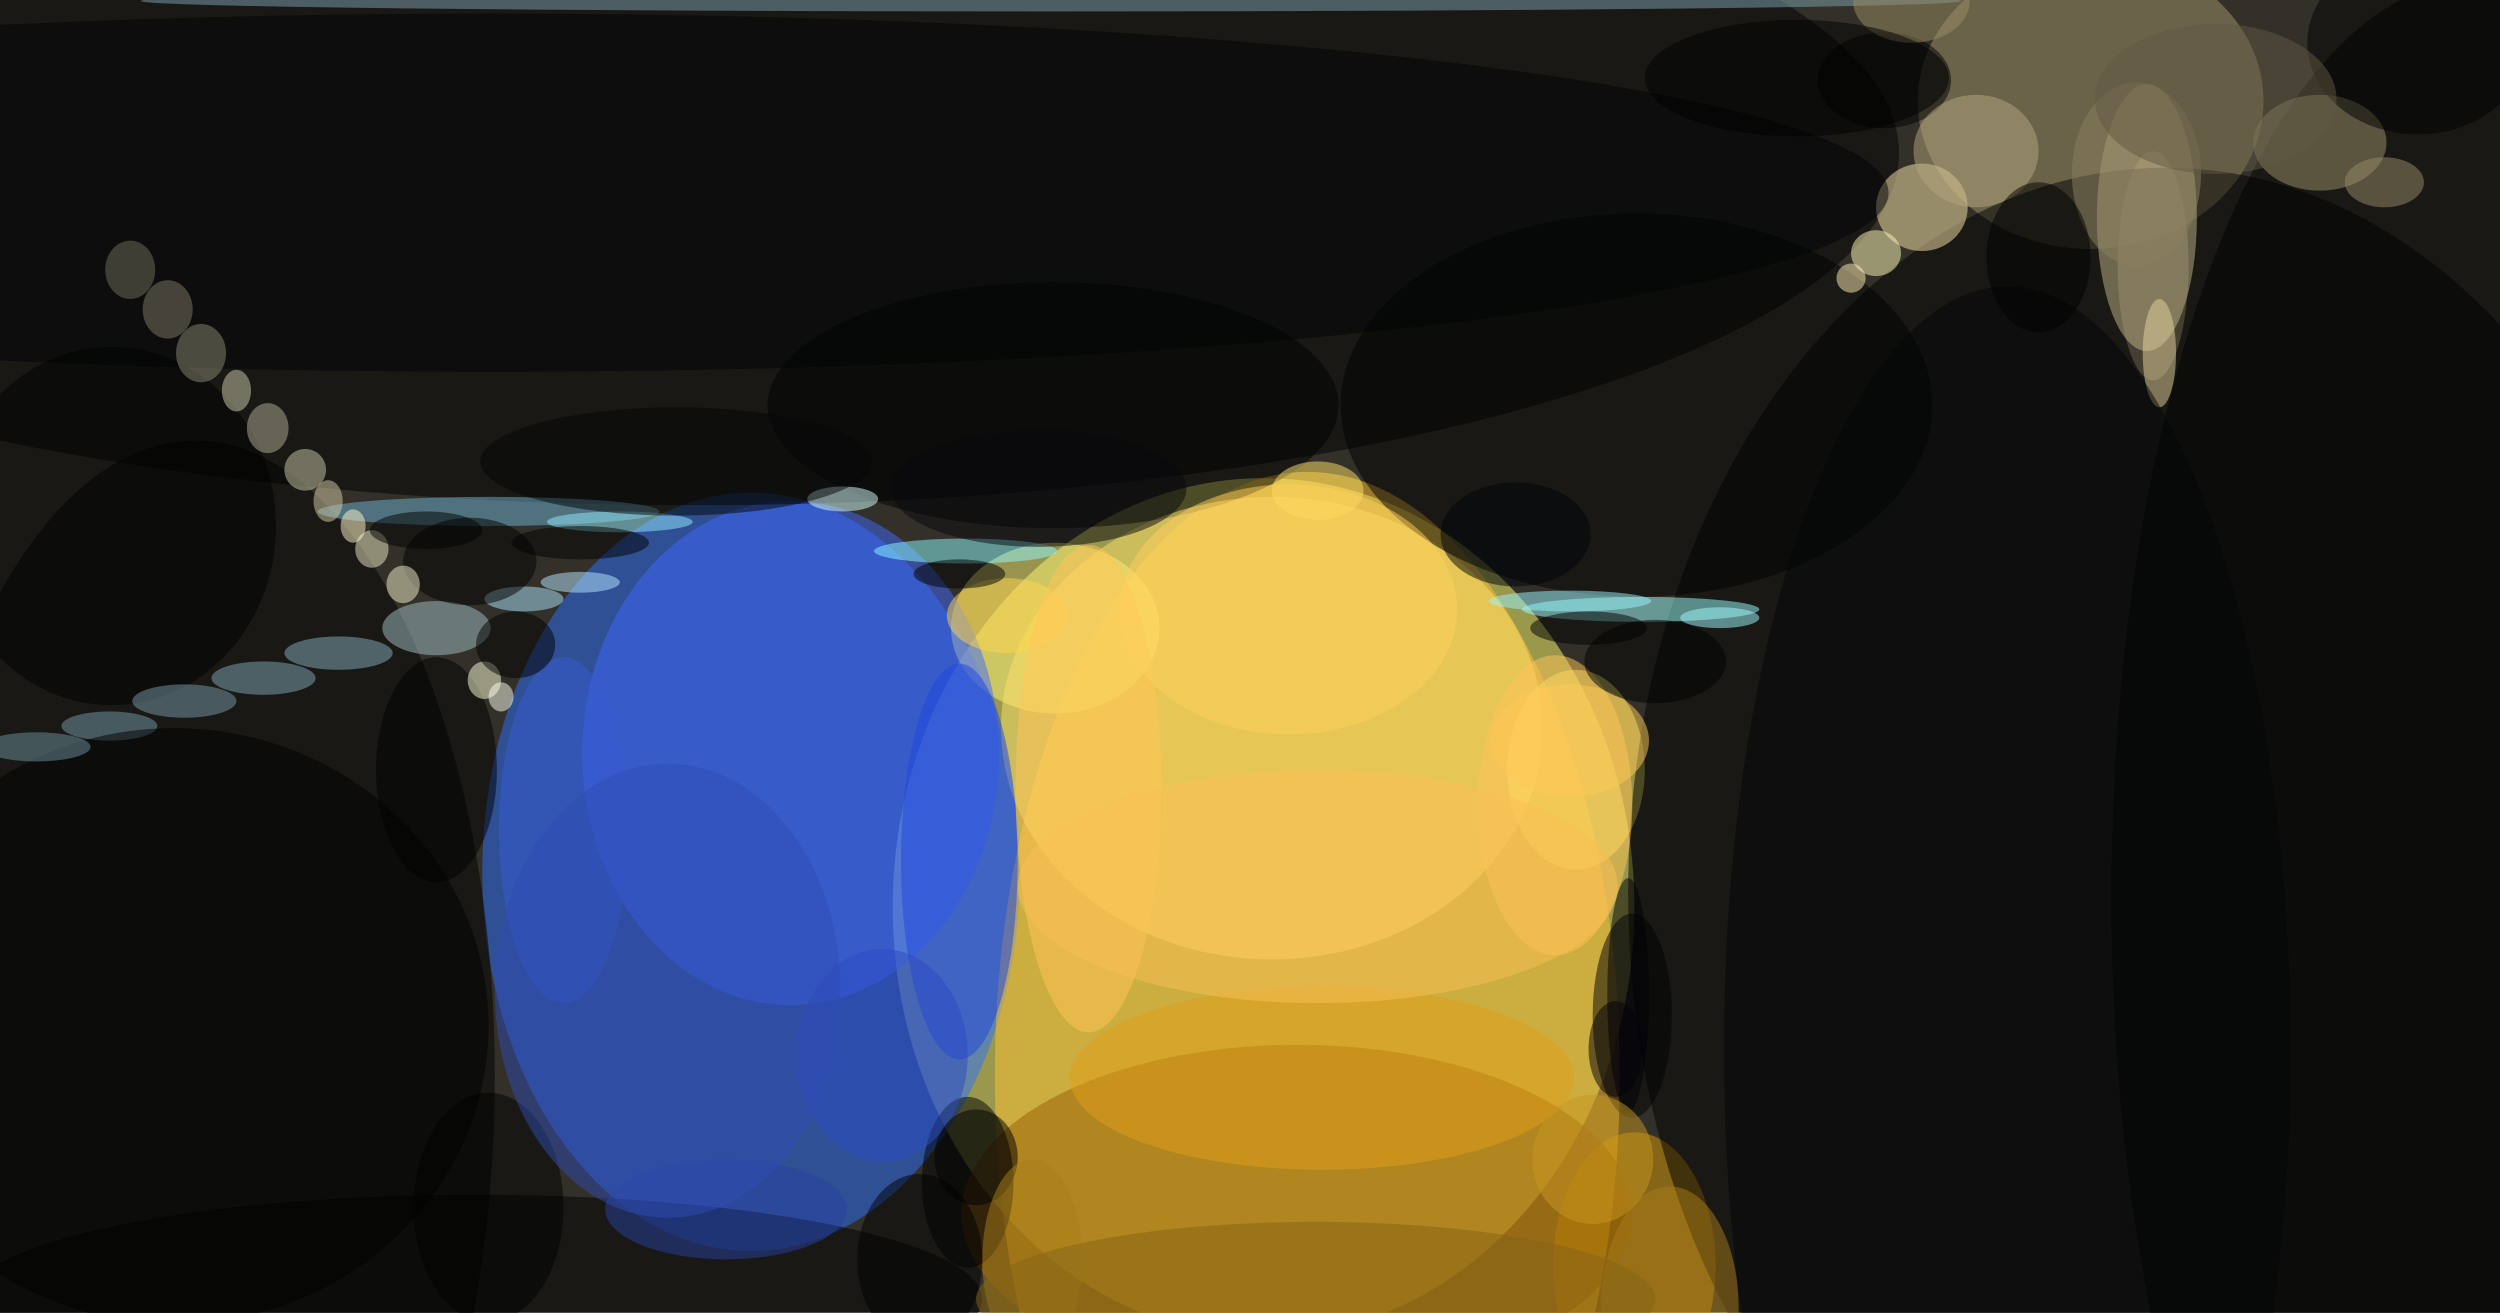
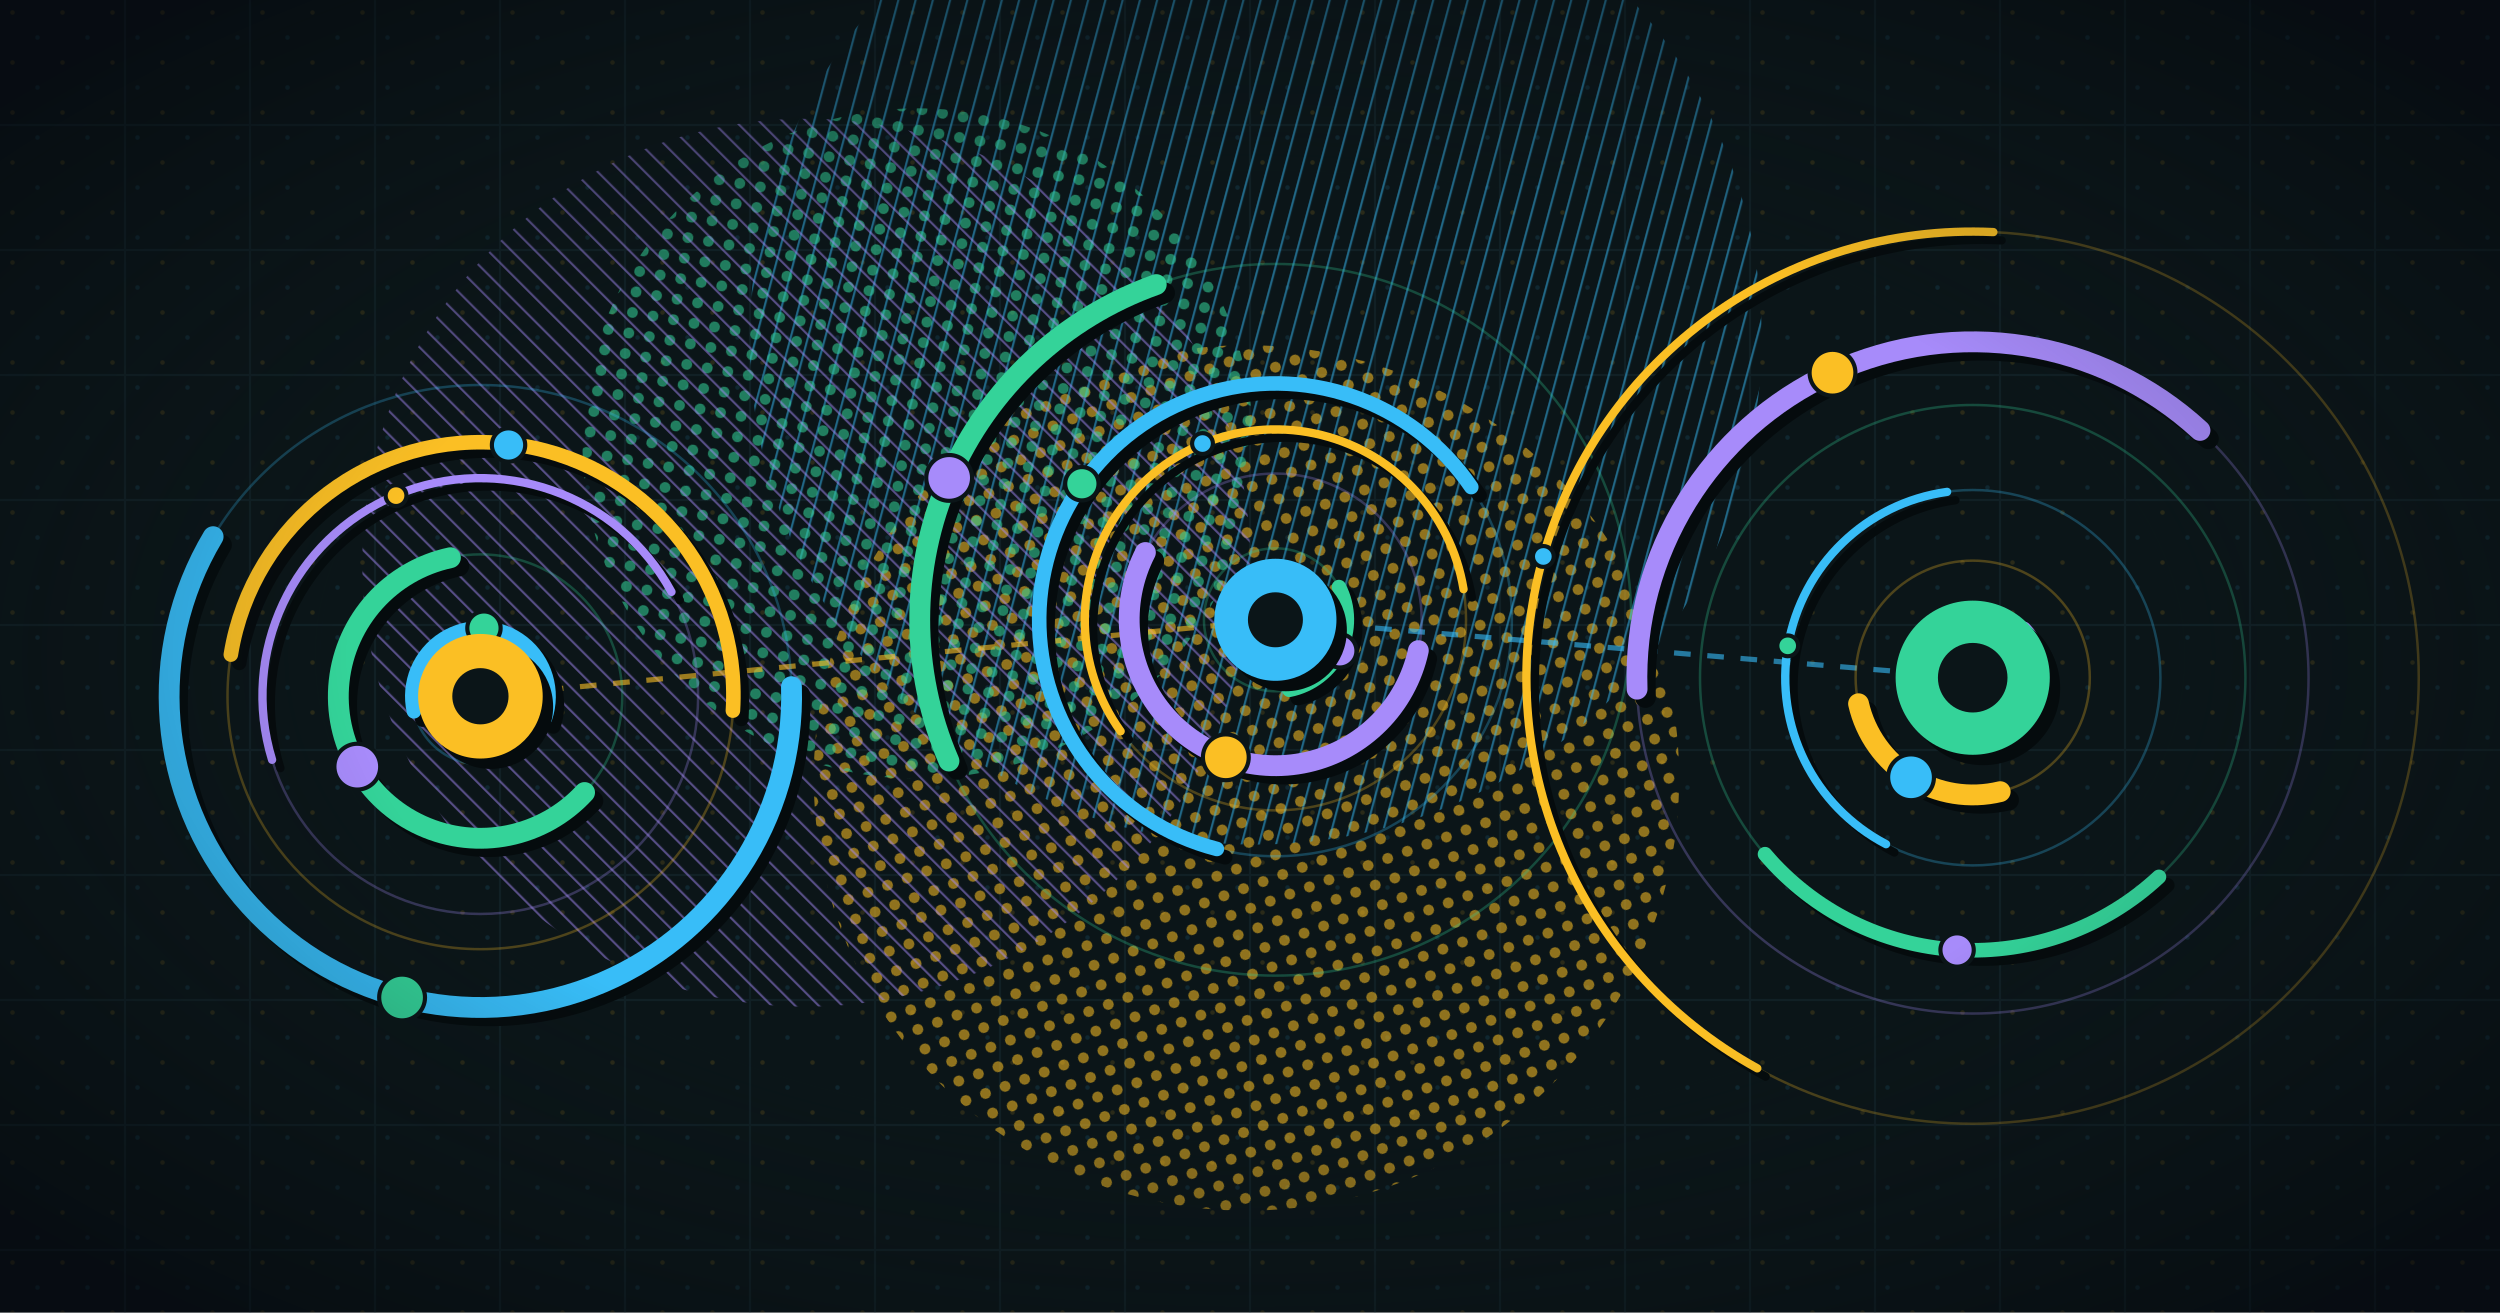
- <svg xmlns="http://www.w3.org/2000/svg" version="1.1" width="1200" height="630">
-   <rect x="0" y="0" width="1200" height="630" fill="#333029" />
-   <g transform="scale(1) translate(0.5 0.5)">
-     <ellipse fill="#ffff70" fill-opacity="0.502" cx="606" cy="435" rx="178" ry="206" />
-     <ellipse fill="#2c70ff" fill-opacity="0.502" cx="360" cy="418" rx="129" ry="182" />
-     <ellipse fill="#ffc133" fill-opacity="0.502" cx="627" cy="516" rx="150" ry="290" />
-     <ellipse fill="#a2956d" fill-opacity="0.502" cx="1003" cy="48" rx="83" ry="71" />
-     <ellipse fill="#fff679" fill-opacity="0.502" cx="506" cy="301" rx="50" ry="41" />
-     <ellipse fill="#000000" fill-opacity="0.502" cx="505" cy="194" rx="137" ry="59" />
-     <ellipse fill="#d89907" fill-opacity="0.502" cx="784" cy="607" rx="39" ry="64" />
-     <ellipse fill="#fff168" fill-opacity="0.502" cx="756" cy="369" rx="33" ry="48" />
-     <ellipse fill="#4168ff" fill-opacity="0.502" cx="379" cy="361" rx="100" ry="121" />
-     <ellipse fill="#decd98" fill-opacity="0.502" cx="1033" cy="127" rx="17" ry="55" />
-     <ellipse fill="#955f00" fill-opacity="0.502" cx="622" cy="582" rx="161" ry="81" />
-     <ellipse fill="#000000" fill-opacity="0.502" cx="1039" cy="428" rx="258" ry="348" />
-     <ellipse fill="#c4b589" fill-opacity="0.502" cx="1030" cy="104" rx="24" ry="64" />
-     <ellipse fill="#000000" fill-opacity="0.502" cx="464" cy="567" rx="22" ry="41" />
-     <ellipse fill="#000000" fill-opacity="0.502" cx="93" cy="516" rx="144" ry="305" />
-     <ellipse fill="#000000" fill-opacity="0.502" cx="333" cy="73" rx="578" ry="169" />
-     <ellipse fill="#ffe16c" fill-opacity="0.502" cx="610" cy="349" rx="130" ry="111" />
-     <ellipse fill="#000000" fill-opacity="0.502" cx="783" cy="487" rx="19" ry="49" />
-     <ellipse fill="#9cffff" fill-opacity="0.502" cx="787" cy="292" rx="57" ry="6" />
-     <ellipse fill="#000002" fill-opacity="0.502" cx="785" cy="194" rx="142" ry="92" />
-     <ellipse fill="#000000" fill-opacity="0.502" cx="1186" cy="430" rx="173" ry="439" />
-     <ellipse fill="#fbe8ac" fill-opacity="0.502" cx="922" cy="99" rx="22" ry="21" />
-     <ellipse fill="#000000" fill-opacity="0.502" cx="228" cy="623" rx="243" ry="50" />
-     <ellipse fill="#9e926c" fill-opacity="0.502" cx="1113" cy="68" rx="32" ry="23" />
-     <ellipse fill="#6db4d3" fill-opacity="0.502" cx="234" cy="245" rx="82" ry="7" />
-     <ellipse fill="#8dfbff" fill-opacity="0.502" cx="463" cy="264" rx="44" ry="6" />
-     <ellipse fill="#a2c1c5" fill-opacity="0.502" cx="209" cy="301" rx="26" ry="13" />
-     <ellipse fill="#1f45df" fill-opacity="0.502" cx="460" cy="413" rx="28" ry="95" />
-     <ellipse fill="#80a4b1" fill-opacity="0.502" cx="504" cy="0" rx="437" ry="5" />
-     <ellipse fill="#99f5ff" fill-opacity="0.502" cx="753" cy="288" rx="39" ry="5" />
-     <ellipse fill="#000000" fill-opacity="0.502" cx="53" cy="252" rx="79" ry="86" />
-     <ellipse fill="#d5ffff" fill-opacity="0.502" cx="404" cy="239" rx="17" ry="6" />
-     <ellipse fill="#fffaba" fill-opacity="0.502" cx="900" cy="121" rx="12" ry="11" />
-     <ellipse fill="#28419f" fill-opacity="0.502" cx="348" cy="580" rx="58" ry="24" />
-     <ellipse fill="#86aebd" fill-opacity="0.502" cx="162" cy="313" rx="26" ry="8" />
-     <ellipse fill="#000000" fill-opacity="0.502" cx="904" cy="38" rx="32" ry="23" />
-     <ellipse fill="#ffcc57" fill-opacity="0.502" cx="753" cy="355" rx="38" ry="27" />
-     <ellipse fill="#81a7b5" fill-opacity="0.502" cx="126" cy="325" rx="25" ry="8" />
-     <ellipse fill="#ace4fc" fill-opacity="0.502" cx="251" cy="287" rx="19" ry="6" />
-     <ellipse fill="#94ecff" fill-opacity="0.502" cx="297" cy="250" rx="35" ry="5" />
-     <ellipse fill="#e5d4a0" fill-opacity="0.502" cx="1036" cy="169" rx="8" ry="26" />
-     <ellipse fill="#b3a67d" fill-opacity="0.502" cx="948" cy="72" rx="30" ry="27" />
-     <ellipse fill="#789ba9" fill-opacity="0.502" cx="88" cy="336" rx="25" ry="8" />
-     <ellipse fill="#08090f" fill-opacity="0.502" cx="498" cy="234" rx="71" ry="28" />
-     <ellipse fill="#ffd54f" fill-opacity="0.502" cx="483" cy="295" rx="29" ry="18" />
-     <ellipse fill="#a97d19" fill-opacity="0.502" cx="801" cy="627" rx="33" ry="58" />
-     <ellipse fill="#000000" fill-opacity="0.502" cx="225" cy="269" rx="32" ry="21" />
-     <ellipse fill="#ffe467" fill-opacity="0.502" cx="632" cy="235" rx="22" ry="14" />
-     <ellipse fill="#cbc9aa" fill-opacity="0.502" cx="146" cy="225" rx="10" ry="10" />
-     <ellipse fill="#2d4bc3" fill-opacity="0.502" cx="423" cy="506" rx="41" ry="51" />
-     <ellipse fill="#a1fbff" fill-opacity="0.502" cx="825" cy="296" rx="19" ry="5" />
-     <ellipse fill="#df9f1b" fill-opacity="0.502" cx="634" cy="517" rx="121" ry="44" />
-     <ellipse fill="#395ad3" fill-opacity="0.502" cx="270" cy="398" rx="31" ry="83" />
-     <ellipse fill="#ffc459" fill-opacity="0.502" cx="746" cy="386" rx="37" ry="72" />
-     <ellipse fill="#000000" fill-opacity="0.502" cx="1160" cy="20" rx="53" ry="44" />
-     <ellipse fill="#000000" fill-opacity="0.502" cx="209" cy="369" rx="29" ry="54" />
-     <ellipse fill="#ffffd9" fill-opacity="0.502" cx="232" cy="326" rx="8" ry="9" />
-     <ellipse fill="#978c68" fill-opacity="0.502" cx="1144" cy="87" rx="19" ry="12" />
-     <ellipse fill="#000002" fill-opacity="0.502" cx="468" cy="555" rx="20" ry="23" />
-     <ellipse fill="#779ba9" fill-opacity="0.502" cx="52" cy="348" rx="23" ry="7" />
-     <ellipse fill="#b2b095" fill-opacity="0.502" cx="128" cy="205" rx="10" ry="12" />
-     <ellipse fill="#000000" fill-opacity="0.502" cx="234" cy="579" rx="36" ry="55" />
-     <ellipse fill="#f5f2cd" fill-opacity="0.502" cx="193" cy="280" rx="8" ry="9" />
-     <ellipse fill="#000007" fill-opacity="0.502" cx="781" cy="477" rx="10" ry="56" />
-     <ellipse fill="#ffc657" fill-opacity="0.502" cx="522" cy="378" rx="35" ry="117" />
-     <ellipse fill="#000000" fill-opacity="0.502" cx="83" cy="492" rx="151" ry="143" />
-     <ellipse fill="#000204" fill-opacity="0.502" cx="235" cy="92" rx="671" ry="86" />
-     <ellipse fill="#897f60" fill-opacity="0.502" cx="1025" cy="83" rx="31" ry="44" />
-     <ellipse fill="#8c8a74" fill-opacity="0.502" cx="96" cy="169" rx="12" ry="14" />
-     <ellipse fill="#000000" fill-opacity="0.502" cx="247" cy="309" rx="19" ry="16" />
-     <ellipse fill="#f9c055" fill-opacity="0.502" cx="632" cy="425" rx="144" ry="56" />
-     <ellipse fill="#050607" fill-opacity="0.502" cx="324" cy="221" rx="94" ry="26" />
-     <ellipse fill="#b7e7ff" fill-opacity="0.502" cx="278" cy="279" rx="19" ry="5" />
-     <ellipse fill="#a97f1a" fill-opacity="0.502" cx="495" cy="604" rx="24" ry="48" />
-     <ellipse fill="#00020a" fill-opacity="0.502" cx="727" cy="256" rx="36" ry="25" />
-     <ellipse fill="#6f919e" fill-opacity="0.502" cx="17" cy="358" rx="26" ry="7" />
-     <ellipse fill="#c79621" fill-opacity="0.502" cx="764" cy="556" rx="29" ry="31" />
-     <ellipse fill="#9c8d64" fill-opacity="0.502" cx="917" cy="0" rx="28" ry="20" />
-     <ellipse fill="#000000" fill-opacity="0.502" cx="460" cy="275" rx="22" ry="7" />
-     <ellipse fill="#edeac6" fill-opacity="0.502" cx="178" cy="263" rx="8" ry="9" />
-     <ellipse fill="#d0ceae" fill-opacity="0.502" cx="113" cy="187" rx="7" ry="10" />
-     <ellipse fill="#856416" fill-opacity="0.502" cx="631" cy="623" rx="163" ry="37" />
-     <ellipse fill="#304db1" fill-opacity="0.502" cx="320" cy="475" rx="83" ry="109" />
-     <ellipse fill="#605842" fill-opacity="0.502" cx="1063" cy="47" rx="58" ry="36" />
-     <ellipse fill="#020407" fill-opacity="0.502" cx="963" cy="503" rx="136" ry="366" />
-     <ellipse fill="#807d69" fill-opacity="0.502" cx="80" cy="148" rx="12" ry="14" />
-     <ellipse fill="#000000" fill-opacity="0.502" cx="441" cy="604" rx="30" ry="41" />
-     <ellipse fill="#00000a" fill-opacity="0.502" cx="775" cy="503" rx="13" ry="23" />
-     <ellipse fill="#000003" fill-opacity="0.502" cx="794" cy="317" rx="34" ry="20" />
-     <ellipse fill="#000000" fill-opacity="0.502" cx="978" cy="123" rx="25" ry="36" />
-     <ellipse fill="#000000" fill-opacity="0.502" cx="762" cy="301" rx="28" ry="8" />
-     <ellipse fill="#ffd05c" fill-opacity="0.502" cx="618" cy="292" rx="81" ry="60" />
-     <ellipse fill="#000000" fill-opacity="0.502" cx="278" cy="260" rx="33" ry="8" />
-     <ellipse fill="#dacea7" fill-opacity="0.502" cx="157" cy="240" rx="7" ry="10" />
-     <ellipse fill="#ffefb3" fill-opacity="0.502" cx="888" cy="133" rx="7" ry="7" />
-     <ellipse fill="#72705e" fill-opacity="0.502" cx="62" cy="129" rx="12" ry="14" />
-     <ellipse fill="#fff8c9" fill-opacity="0.502" cx="169" cy="252" rx="6" ry="8" />
-     <ellipse fill="#fffff2" fill-opacity="0.502" cx="240" cy="334" rx="6" ry="7" />
-     <ellipse fill="#000000" fill-opacity="0.502" cx="204" cy="254" rx="27" ry="9" />
-     <ellipse fill="#000000" fill-opacity="0.502" cx="862" cy="37" rx="73" ry="28" />
+ <svg xmlns="http://www.w3.org/2000/svg" viewBox="0 0 1200 630" width="100%" height="100%">
+   <defs>
+     <pattern id="bg-dots" width="24" height="24" patternUnits="userSpaceOnUse">
+       <circle cx="6" cy="6" r="1.1" fill="#fbbf24" fill-opacity="0.13" />
+       <circle cx="18" cy="18" r="1.1" fill="#38bdf8" fill-opacity="0.11" />
+     </pattern>
+     <pattern id="ht-0" width="10" height="10" patternUnits="userSpaceOnUse" patternTransform="rotate(-20)">
+       <circle cx="5" cy="5" r="2.6" fill="#fbbf24" fill-opacity="0.55" />
+     </pattern>
+     <pattern id="lines-0" width="8" height="8" patternUnits="userSpaceOnUse" patternTransform="rotate(45)">
+       <line x1="0" y1="0" x2="0" y2="8" stroke="#fbbf24" stroke-width="2.2" stroke-opacity="0.45" />
+     </pattern>
+     <pattern id="ht-1" width="10" height="10" patternUnits="userSpaceOnUse" patternTransform="rotate(-5)">
+       <circle cx="5" cy="5" r="2.6" fill="#38bdf8" fill-opacity="0.55" />
+     </pattern>
+     <pattern id="lines-1" width="8" height="8" patternUnits="userSpaceOnUse" patternTransform="rotate(15)">
+       <line x1="0" y1="0" x2="0" y2="8" stroke="#38bdf8" stroke-width="2.2" stroke-opacity="0.45" />
+     </pattern>
+     <pattern id="ht-2" width="10" height="10" patternUnits="userSpaceOnUse" patternTransform="rotate(10)">
+       <circle cx="5" cy="5" r="2.6" fill="#34d399" fill-opacity="0.55" />
+     </pattern>
+     <pattern id="lines-2" width="8" height="8" patternUnits="userSpaceOnUse" patternTransform="rotate(-15)">
+       <line x1="0" y1="0" x2="0" y2="8" stroke="#34d399" stroke-width="2.2" stroke-opacity="0.45" />
+     </pattern>
+     <pattern id="ht-3" width="10" height="10" patternUnits="userSpaceOnUse" patternTransform="rotate(25)">
+       <circle cx="5" cy="5" r="2.6" fill="#a78bfa" fill-opacity="0.55" />
+     </pattern>
+     <pattern id="lines-3" width="8" height="8" patternUnits="userSpaceOnUse" patternTransform="rotate(-45)">
+       <line x1="0" y1="0" x2="0" y2="8" stroke="#a78bfa" stroke-width="2.2" stroke-opacity="0.45" />
+     </pattern>
+     <radialGradient id="vignette" cx="50%" cy="50%" r="65%">
+       <stop offset="55%" stop-color="#0b1518" stop-opacity="0" />
+       <stop offset="100%" stop-color="#04060c" stop-opacity="0.55" />
+     </radialGradient>
+   </defs>
+   <rect width="1200" height="630" fill="#0b1518" />
+   <g opacity="0.22">
+     <line x1="60" y1="0" x2="60" y2="630" stroke="#244752" stroke-width="1" />
+     <line x1="120" y1="0" x2="120" y2="630" stroke="#244752" stroke-width="1" />
+     <line x1="180" y1="0" x2="180" y2="630" stroke="#244752" stroke-width="1" />
+     <line x1="240" y1="0" x2="240" y2="630" stroke="#244752" stroke-width="1" />
+     <line x1="300" y1="0" x2="300" y2="630" stroke="#244752" stroke-width="1" />
+     <line x1="360" y1="0" x2="360" y2="630" stroke="#244752" stroke-width="1" />
+     <line x1="420" y1="0" x2="420" y2="630" stroke="#244752" stroke-width="1" />
+     <line x1="480" y1="0" x2="480" y2="630" stroke="#244752" stroke-width="1" />
+     <line x1="540" y1="0" x2="540" y2="630" stroke="#244752" stroke-width="1" />
+     <line x1="600" y1="0" x2="600" y2="630" stroke="#244752" stroke-width="1" />
+     <line x1="660" y1="0" x2="660" y2="630" stroke="#244752" stroke-width="1" />
+     <line x1="720" y1="0" x2="720" y2="630" stroke="#244752" stroke-width="1" />
+     <line x1="780" y1="0" x2="780" y2="630" stroke="#244752" stroke-width="1" />
+     <line x1="840" y1="0" x2="840" y2="630" stroke="#244752" stroke-width="1" />
+     <line x1="900" y1="0" x2="900" y2="630" stroke="#244752" stroke-width="1" />
+     <line x1="960" y1="0" x2="960" y2="630" stroke="#244752" stroke-width="1" />
+     <line x1="1020" y1="0" x2="1020" y2="630" stroke="#244752" stroke-width="1" />
+     <line x1="1080" y1="0" x2="1080" y2="630" stroke="#244752" stroke-width="1" />
+     <line x1="1140" y1="0" x2="1140" y2="630" stroke="#244752" stroke-width="1" />
+     <line x1="0" y1="60" x2="1200" y2="60" stroke="#244752" stroke-width="1" />
+     <line x1="0" y1="120" x2="1200" y2="120" stroke="#244752" stroke-width="1" />
+     <line x1="0" y1="180" x2="1200" y2="180" stroke="#244752" stroke-width="1" />
+     <line x1="0" y1="240" x2="1200" y2="240" stroke="#244752" stroke-width="1" />
+     <line x1="0" y1="300" x2="1200" y2="300" stroke="#244752" stroke-width="1" />
+     <line x1="0" y1="360" x2="1200" y2="360" stroke="#244752" stroke-width="1" />
+     <line x1="0" y1="420" x2="1200" y2="420" stroke="#244752" stroke-width="1" />
+     <line x1="0" y1="480" x2="1200" y2="480" stroke="#244752" stroke-width="1" />
+     <line x1="0" y1="540" x2="1200" y2="540" stroke="#244752" stroke-width="1" />
+     <line x1="0" y1="600" x2="1200" y2="600" stroke="#244752" stroke-width="1" />
  </g>
+   <rect width="1200" height="630" fill="url(#bg-dots)" />
+   <g class="ambient-halftones">
+     <circle cx="598.3" cy="373.4" r="207.7" fill="url(#ht-0)" />
+     <circle cx="602.7" cy="162.5" r="242.9" fill="url(#lines-1)" />
+     <circle cx="440.5" cy="212.9" r="160.9" fill="url(#ht-2)" />
+     <circle cx="387.0" cy="270.1" r="213.1" fill="url(#lines-3)" />
+   </g>
+   <g class="art-orbital">
+     <line x1="230.6" y1="334.2" x2="612.2" y2="297.5" stroke="#fbbf24" stroke-width="2.5" stroke-dasharray="8 8" stroke-opacity="0.6" />
+     <line x1="612.2" y1="297.5" x2="946.9" y2="325.3" stroke="#38bdf8" stroke-width="2.5" stroke-dasharray="8 8" stroke-opacity="0.6" />
+     <circle cx="230.6" cy="334.2" r="149.4" fill="none" stroke="#38bdf8" stroke-width="1.2" stroke-opacity="0.28" />
+     <path d="M 383.9 333.6 A 149.4 149.4 0 1 1 106.3 261.6" fill="none" stroke="#050b0d" stroke-width="10.0" stroke-linecap="round" />
+     <path d="M 379.9 329.6 A 149.4 149.4 0 1 1 102.3 257.6" fill="none" stroke="#38bdf8" stroke-width="10.0" stroke-linecap="round" />
+     <circle cx="193.0" cy="478.8" r="11.0" fill="#34d399" stroke="#0b1518" stroke-width="2" />
+     <circle cx="230.6" cy="334.2" r="121.4" fill="none" stroke="#fbbf24" stroke-width="1.2" stroke-opacity="0.28" />
+     <path d="M 114.8 318.2 A 121.4 121.4 0 0 1 355.8 345.1" fill="none" stroke="#050b0d" stroke-width="7.0" stroke-linecap="round" />
+     <path d="M 110.8 314.2 A 121.4 121.4 0 0 1 351.8 341.1" fill="none" stroke="#fbbf24" stroke-width="7.0" stroke-linecap="round" />
+     <circle cx="244.1" cy="213.6" r="8.0" fill="#38bdf8" stroke="#0b1518" stroke-width="2" />
+     <circle cx="230.6" cy="334.2" r="104.5" fill="none" stroke="#a78bfa" stroke-width="1.2" stroke-opacity="0.28" />
+     <path d="M 134.6 368.7 A 104.5 104.5 0 0 1 326.3 288.1" fill="none" stroke="#050b0d" stroke-width="4.0" stroke-linecap="round" />
+     <path d="M 130.6 364.7 A 104.5 104.5 0 0 1 322.3 284.1" fill="none" stroke="#a78bfa" stroke-width="4.0" stroke-linecap="round" />
+     <circle cx="190.1" cy="237.9" r="5.0" fill="#fbbf24" stroke="#0b1518" stroke-width="2" />
+     <circle cx="230.6" cy="334.2" r="68.1" fill="none" stroke="#34d399" stroke-width="1.2" stroke-opacity="0.28" />
+     <path d="M 284.6 384.4 A 68.1 68.1 0 1 1 220.2 271.7" fill="none" stroke="#050b0d" stroke-width="10.0" stroke-linecap="round" />
+     <path d="M 280.6 380.4 A 68.1 68.1 0 1 1 216.2 267.7" fill="none" stroke="#34d399" stroke-width="10.0" stroke-linecap="round" />
+     <circle cx="171.5" cy="368.0" r="11.0" fill="#a78bfa" stroke="#0b1518" stroke-width="2" />
+     <circle cx="230.6" cy="334.2" r="32.7" fill="none" stroke="#38bdf8" stroke-width="1.2" stroke-opacity="0.28" />
+     <path d="M 202.7 345.4 A 32.7 32.7 0 1 1 265.6 348.7" fill="none" stroke="#050b0d" stroke-width="7.0" stroke-linecap="round" />
+     <path d="M 198.7 341.4 A 32.7 32.7 0 1 1 261.6 344.7" fill="none" stroke="#38bdf8" stroke-width="7.0" stroke-linecap="round" />
+     <circle cx="232.3" cy="301.5" r="8.0" fill="#34d399" stroke="#0b1518" stroke-width="2" />
+     <circle cx="235.6" cy="339.2" r="29.9" fill="#050b0d" />
+     <circle cx="230.6" cy="334.2" r="29.9" fill="#fbbf24" />
+     <circle cx="230.6" cy="334.2" r="13.5" fill="#0b1518" />
+     <circle cx="612.2" cy="297.5" r="170.8" fill="none" stroke="#34d399" stroke-width="1.2" stroke-opacity="0.28" />
+     <path d="M 459.5 369.3 A 170.8 170.8 0 0 1 559.0 140.6" fill="none" stroke="#050b0d" stroke-width="10.0" stroke-linecap="round" />
+     <path d="M 455.5 365.3 A 170.8 170.8 0 0 1 555.0 136.6" fill="none" stroke="#34d399" stroke-width="10.0" stroke-linecap="round" />
+     <circle cx="455.6" cy="229.4" r="11.0" fill="#a78bfa" stroke="#0b1518" stroke-width="2" />
+     <circle cx="612.2" cy="297.5" r="113.5" fill="none" stroke="#38bdf8" stroke-width="1.2" stroke-opacity="0.28" />
+     <path d="M 588.1 411.5 A 113.5 113.5 0 1 1 710.2 237.8" fill="none" stroke="#050b0d" stroke-width="7.0" stroke-linecap="round" />
+     <path d="M 584.1 407.5 A 113.5 113.5 0 1 1 706.2 233.8" fill="none" stroke="#38bdf8" stroke-width="7.0" stroke-linecap="round" />
+     <circle cx="519.3" cy="232.2" r="8.0" fill="#34d399" stroke="#0b1518" stroke-width="2" />
+     <circle cx="612.2" cy="297.5" r="91.5" fill="none" stroke="#fbbf24" stroke-width="1.2" stroke-opacity="0.28" />
+     <path d="M 541.9 355.0 A 91.5 91.5 0 1 1 706.5 286.8" fill="none" stroke="#050b0d" stroke-width="4.0" stroke-linecap="round" />
+     <path d="M 537.9 351.0 A 91.5 91.5 0 1 1 702.5 282.8" fill="none" stroke="#fbbf24" stroke-width="4.0" stroke-linecap="round" />
+     <circle cx="577.2" cy="212.9" r="5.0" fill="#38bdf8" stroke="#0b1518" stroke-width="2" />
+     <circle cx="612.2" cy="297.5" r="70.2" fill="none" stroke="#a78bfa" stroke-width="1.2" stroke-opacity="0.28" />
+     <path d="M 684.8 316.3 A 70.2 70.2 0 1 1 553.8 269.2" fill="none" stroke="#050b0d" stroke-width="10.0" stroke-linecap="round" />
+     <path d="M 680.8 312.3 A 70.2 70.2 0 1 1 549.8 265.2" fill="none" stroke="#a78bfa" stroke-width="10.0" stroke-linecap="round" />
+     <circle cx="588.4" cy="363.5" r="11.0" fill="#fbbf24" stroke="#0b1518" stroke-width="2" />
+     <circle cx="612.2" cy="297.5" r="34.3" fill="none" stroke="#34d399" stroke-width="1.2" stroke-opacity="0.28" />
+     <path d="M 646.7 285.8 A 34.3 34.3 0 0 1 622.9 335.1" fill="none" stroke="#050b0d" stroke-width="7.0" stroke-linecap="round" />
+     <path d="M 642.7 281.8 A 34.3 34.3 0 0 1 618.9 331.1" fill="none" stroke="#34d399" stroke-width="7.0" stroke-linecap="round" />
+     <circle cx="643.1" cy="312.4" r="8.0" fill="#a78bfa" stroke="#0b1518" stroke-width="2" />
+     <circle cx="617.2" cy="302.5" r="29.3" fill="#050b0d" />
+     <circle cx="612.2" cy="297.5" r="29.3" fill="#38bdf8" />
+     <circle cx="612.2" cy="297.5" r="13.2" fill="#0b1518" />
+     <circle cx="946.9" cy="325.3" r="214.1" fill="none" stroke="#fbbf24" stroke-width="1.2" stroke-opacity="0.28" />
+     <path d="M 847.5 516.8 A 214.1 214.1 0 0 1 960.8 115.4" fill="none" stroke="#050b0d" stroke-width="4.0" stroke-linecap="round" />
+     <path d="M 843.5 512.8 A 214.1 214.1 0 0 1 956.8 111.4" fill="none" stroke="#fbbf24" stroke-width="4.0" stroke-linecap="round" />
+     <circle cx="740.8" cy="267.1" r="5.0" fill="#38bdf8" stroke="#0b1518" stroke-width="2" />
+     <circle cx="946.9" cy="325.3" r="161.2" fill="none" stroke="#a78bfa" stroke-width="1.2" stroke-opacity="0.28" />
+     <path d="M 789.8 334.8 A 161.2 161.2 0 0 1 1060.0 210.6" fill="none" stroke="#050b0d" stroke-width="10.0" stroke-linecap="round" />
+     <path d="M 785.8 330.8 A 161.2 161.2 0 0 1 1056.0 206.6" fill="none" stroke="#a78bfa" stroke-width="10.0" stroke-linecap="round" />
+     <circle cx="879.6" cy="178.9" r="11.0" fill="#fbbf24" stroke="#0b1518" stroke-width="2" />
+     <circle cx="946.9" cy="325.3" r="130.9" fill="none" stroke="#34d399" stroke-width="1.2" stroke-opacity="0.28" />
+     <path d="M 1040.3 424.9 A 130.9 130.9 0 0 1 851.2 414.0" fill="none" stroke="#050b0d" stroke-width="7.0" stroke-linecap="round" />
+     <path d="M 1036.3 420.9 A 130.9 130.9 0 0 1 847.2 410.0" fill="none" stroke="#34d399" stroke-width="7.0" stroke-linecap="round" />
+     <circle cx="939.4" cy="456.0" r="8.0" fill="#a78bfa" stroke="#0b1518" stroke-width="2" />
+     <circle cx="946.9" cy="325.3" r="90.1" fill="none" stroke="#38bdf8" stroke-width="1.2" stroke-opacity="0.28" />
+     <path d="M 909.3 409.2 A 90.1 90.1 0 0 1 938.6 240.1" fill="none" stroke="#050b0d" stroke-width="4.0" stroke-linecap="round" />
+     <path d="M 905.3 405.2 A 90.1 90.1 0 0 1 934.6 236.1" fill="none" stroke="#38bdf8" stroke-width="4.0" stroke-linecap="round" />
+     <circle cx="858.1" cy="310.0" r="5.0" fill="#34d399" stroke="#0b1518" stroke-width="2" />
+     <circle cx="946.9" cy="325.3" r="56.2" fill="none" stroke="#fbbf24" stroke-width="1.2" stroke-opacity="0.28" />
+     <path d="M 964.1 384.0 A 56.2 56.2 0 0 1 896.1 341.8" fill="none" stroke="#050b0d" stroke-width="10.0" stroke-linecap="round" />
+     <path d="M 960.1 380.0 A 56.2 56.2 0 0 1 892.1 337.8" fill="none" stroke="#fbbf24" stroke-width="10.0" stroke-linecap="round" />
+     <circle cx="917.3" cy="373.1" r="11.0" fill="#38bdf8" stroke="#0b1518" stroke-width="2" />
+     <circle cx="946.9" cy="325.3" r="34.0" fill="none" stroke="#a78bfa" stroke-width="1.2" stroke-opacity="0.28" />
+     <path d="M 975.5 305.9 A 34.0 34.0 0 0 1 943.3 362.5" fill="none" stroke="#050b0d" stroke-width="7.0" stroke-linecap="round" />
+     <path d="M 971.5 301.9 A 34.0 34.0 0 0 1 939.3 358.5" fill="none" stroke="#a78bfa" stroke-width="7.0" stroke-linecap="round" />
+     <circle cx="976.4" cy="342.1" r="8.0" fill="#fbbf24" stroke="#0b1518" stroke-width="2" />
+     <circle cx="951.9" cy="330.3" r="37.0" fill="#050b0d" />
+     <circle cx="946.9" cy="325.3" r="37.0" fill="#34d399" />
+     <circle cx="946.9" cy="325.3" r="16.7" fill="#0b1518" />
+   </g>
+   <rect width="1200" height="630" fill="url(#vignette)" pointer-events="none" />
</svg>
